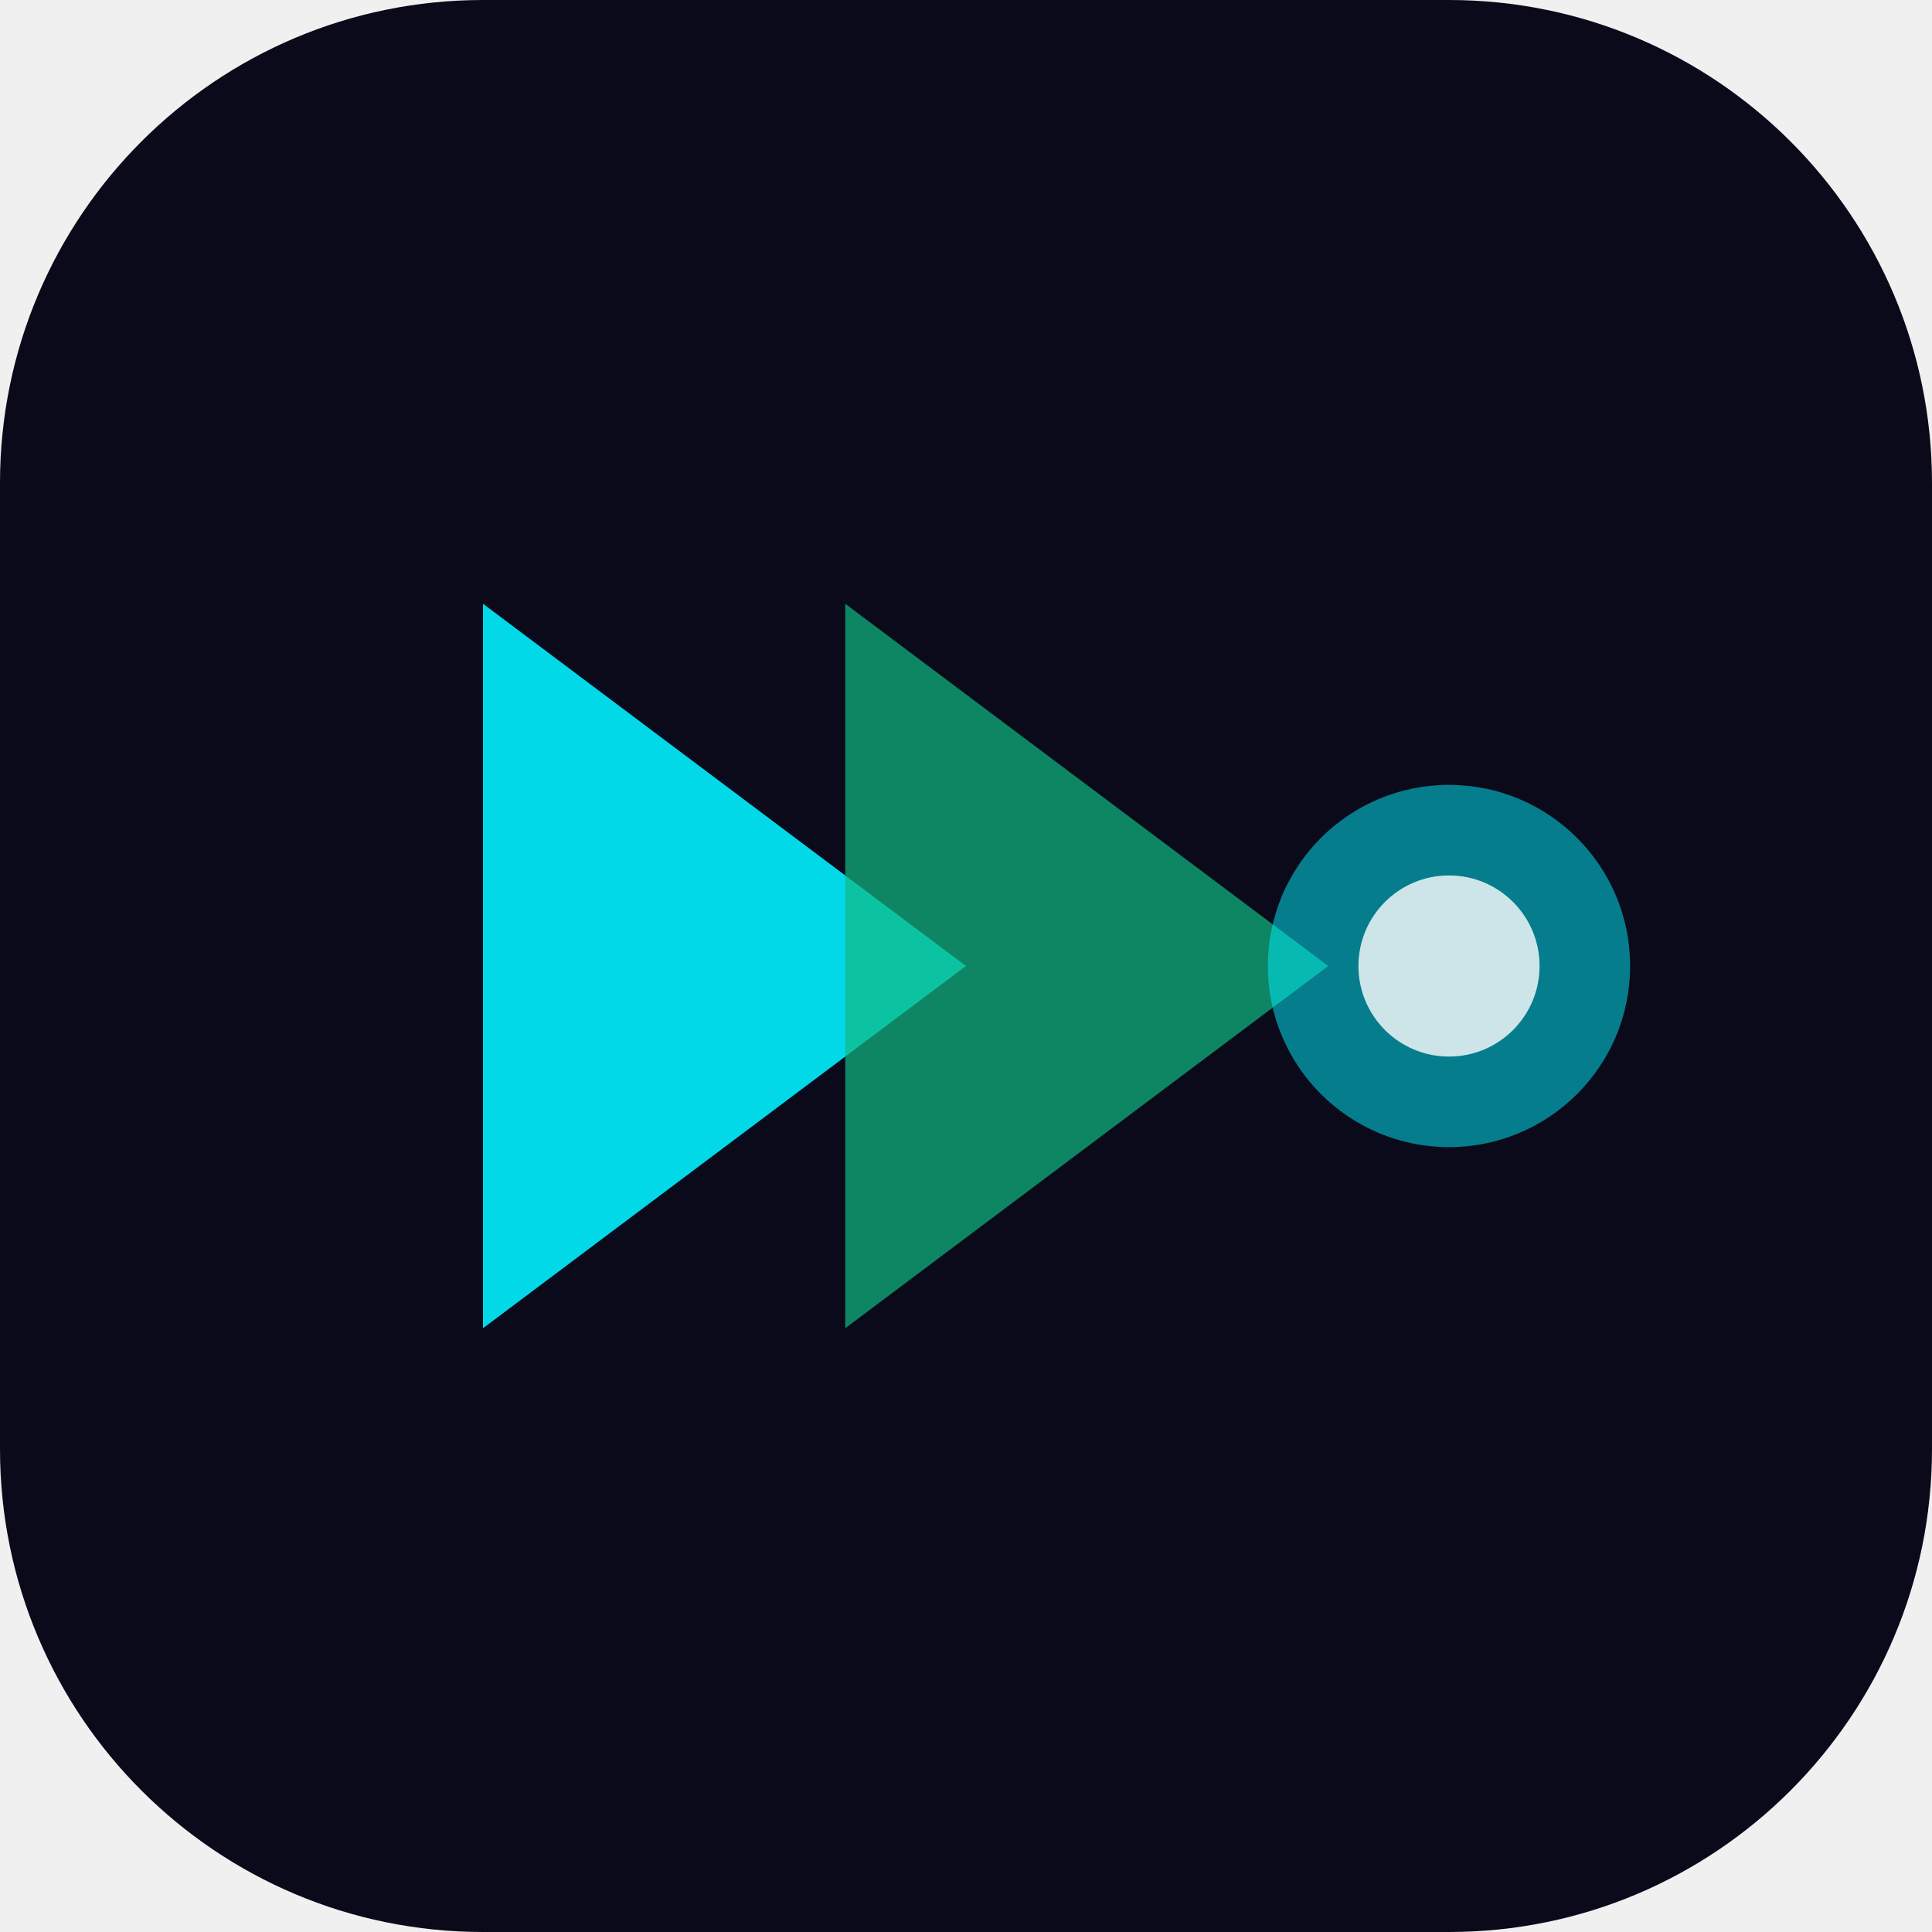
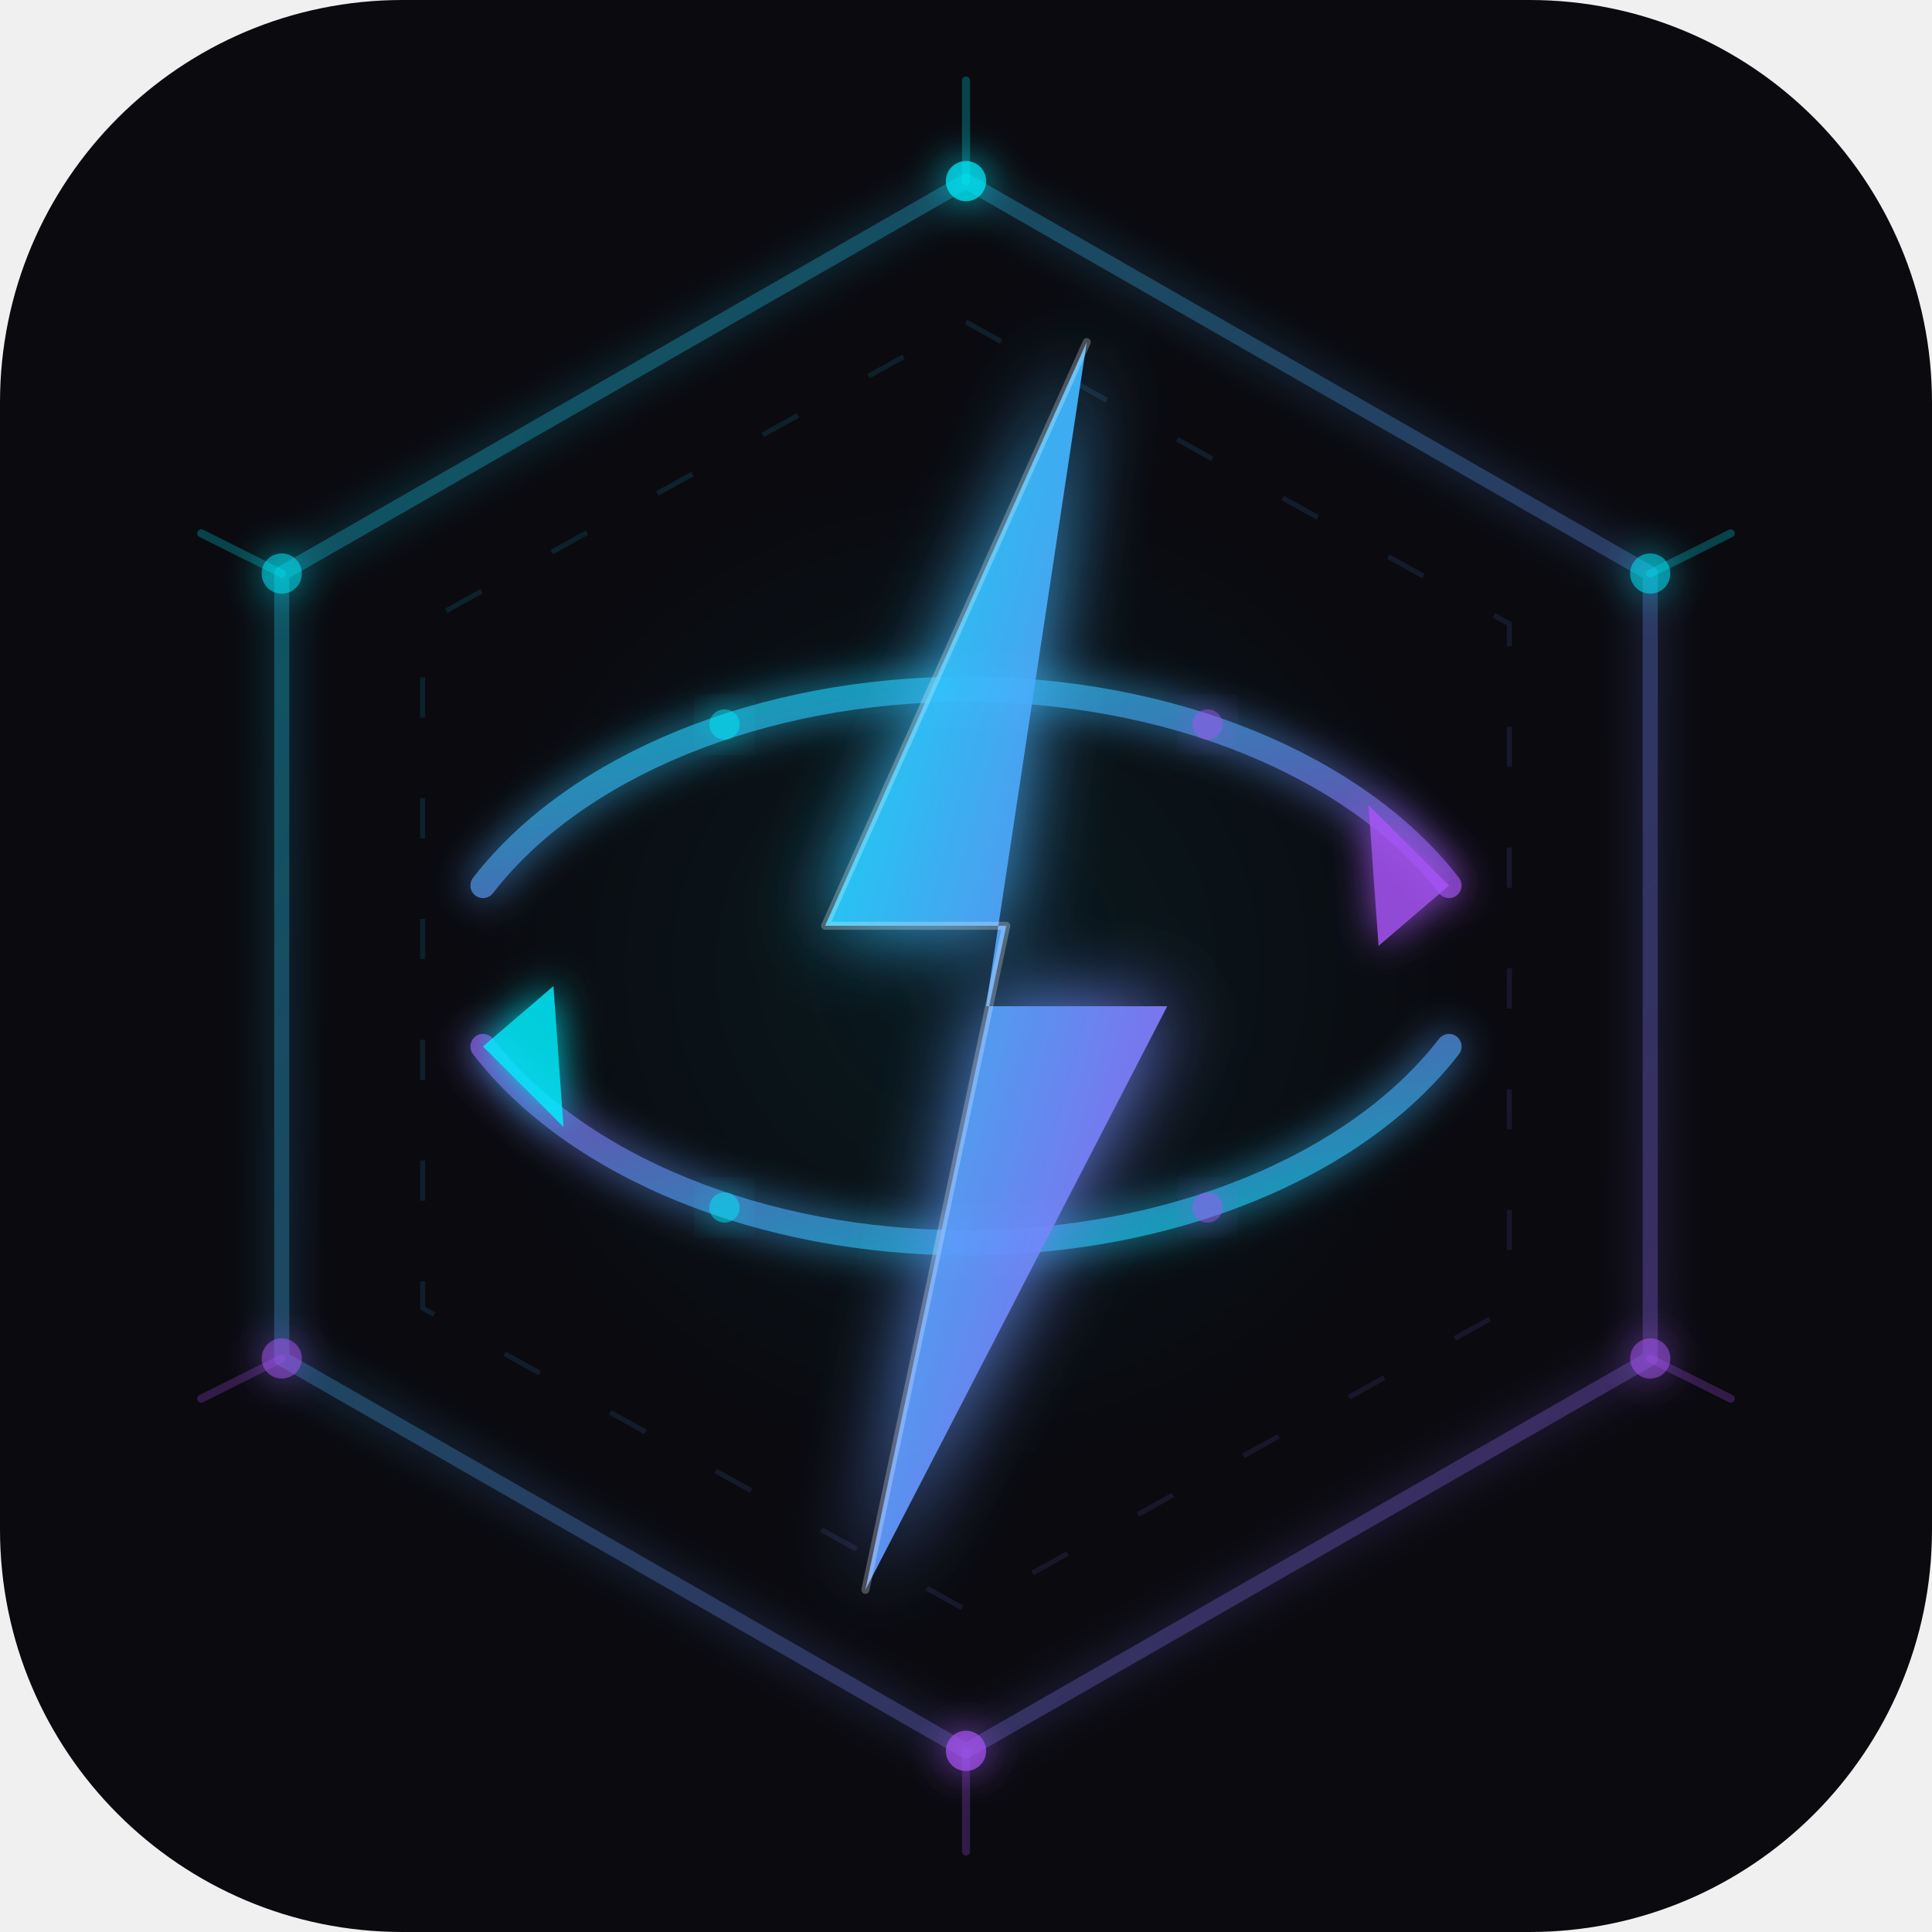
- <svg xmlns="http://www.w3.org/2000/svg" viewBox="0 0 32 32" fill="none">
-   <rect width="32" height="32" rx="8" fill="#0a0a1a" />
-   <path d="M8 22V10l8 6-8 6z" fill="#00f0ff" opacity="0.9" />
-   <path d="M14 22V10l8 6-8 6z" fill="#10b981" opacity="0.7" />
-   <circle cx="24" cy="16" r="3" fill="#00f0ff" opacity="0.5">
-     <animate attributeName="r" values="2;3.5;2" dur="2s" repeatCount="indefinite" />
-   </circle>
-   <circle cx="24" cy="16" r="1.5" fill="#fff" opacity="0.8" />
+ <svg xmlns="http://www.w3.org/2000/svg" width="192" height="192" viewBox="0 0 192 192">
+   <defs>
+     <linearGradient id="grad" x1="0%" y1="0%" x2="100%" y2="100%">
+       <stop offset="0%" stop-color="#00f0ff" />
+       <stop offset="100%" stop-color="#a855f7" />
+     </linearGradient>
+     <linearGradient id="gradRev" x1="100%" y1="100%" x2="0%" y2="0%">
+       <stop offset="0%" stop-color="#00f0ff" />
+       <stop offset="100%" stop-color="#a855f7" />
+     </linearGradient>
+     <radialGradient id="bgGlow" cx="50%" cy="50%" r="35%">
+       <stop offset="0%" stop-color="#00f0ff" stop-opacity="0.07" />
+       <stop offset="100%" stop-color="#00f0ff" stop-opacity="0" />
+     </radialGradient>
+     <filter id="glow" x="-50%" y="-50%" width="200%" height="200%">
+       <feGaussianBlur stdDeviation="2" result="blur" />
+       <feMerge>
+         <feMergeNode in="blur" />
+         <feMergeNode in="SourceGraphic" />
+       </feMerge>
+     </filter>
+     <filter id="glowBolt" x="-50%" y="-50%" width="200%" height="200%">
+       <feGaussianBlur stdDeviation="4" result="blur" />
+       <feMerge>
+         <feMergeNode in="blur" />
+         <feMergeNode in="SourceGraphic" />
+       </feMerge>
+     </filter>
+   </defs>
+   <rect width="192" height="192" rx="40" fill="#0a0a0f" />
+   <circle cx="96" cy="96" r="72" fill="url(#bgGlow)" />
+   <polygon points="96,18 164,57 164,135 96,174 28,135 28,57" fill="none" stroke="url(#grad)" stroke-width="1.5" stroke-linejoin="round" opacity="0.35" filter="url(#glow)" />
+   <polygon points="96,32 150,62 150,130 96,160 42,130 42,62" fill="none" stroke="url(#grad)" stroke-width="0.5" opacity="0.12" stroke-dasharray="4 8" />
+   <g filter="url(#glow)">
+     <circle cx="96" cy="18" r="2" fill="#00f0ff" opacity="0.7" />
+     <circle cx="164" cy="57" r="2" fill="#00f0ff" opacity="0.5" />
+     <circle cx="164" cy="135" r="2" fill="#a855f7" opacity="0.5" />
+     <circle cx="96" cy="174" r="2" fill="#a855f7" opacity="0.7" />
+     <circle cx="28" cy="135" r="2" fill="#a855f7" opacity="0.5" />
+     <circle cx="28" cy="57" r="2" fill="#00f0ff" opacity="0.5" />
+   </g>
+   <g stroke-width="0.8" opacity="0.25" stroke-linecap="round">
+     <line x1="96" y1="18" x2="96" y2="8" stroke="#00f0ff" />
+     <line x1="164" y1="57" x2="172" y2="53" stroke="#00f0ff" />
+     <line x1="164" y1="135" x2="172" y2="139" stroke="#a855f7" />
+     <line x1="96" y1="174" x2="96" y2="184" stroke="#a855f7" />
+     <line x1="28" y1="135" x2="20" y2="139" stroke="#a855f7" />
+     <line x1="28" y1="57" x2="20" y2="53" stroke="#00f0ff" />
+   </g>
+   <path d="M 48 88 A 54 36 0 0 1 144 88" fill="none" stroke="url(#grad)" stroke-width="2.5" stroke-linecap="round" opacity="0.7" filter="url(#glow)" />
+   <polygon points="144,88 136,80 137,94" fill="#a855f7" opacity="0.85" filter="url(#glow)" />
+   <path d="M 144 104 A 54 36 0 0 1 48 104" fill="none" stroke="url(#gradRev)" stroke-width="2.5" stroke-linecap="round" opacity="0.7" filter="url(#glow)" />
+   <polygon points="48,104 56,112 55,98" fill="#00f0ff" opacity="0.85" filter="url(#glow)" />
+   <circle cx="72" cy="72" r="1.5" fill="#00f0ff" opacity="0.5" filter="url(#glow)" />
+   <circle cx="120" cy="72" r="1.5" fill="#a855f7" opacity="0.5" filter="url(#glow)" />
+   <circle cx="120" cy="120" r="1.5" fill="#a855f7" opacity="0.5" filter="url(#glow)" />
+   <circle cx="72" cy="120" r="1.5" fill="#00f0ff" opacity="0.5" filter="url(#glow)" />
+   <path d="M 108 34 L 82 92 L 100 92 L 86 158 L 116 100 L 98 100 Z" fill="url(#grad)" filter="url(#glowBolt)" opacity="0.95" />
+   <path d="M 108 34 L 82 92 L 100 92 L 86 158" fill="none" stroke="#ffffff" stroke-width="0.8" stroke-opacity="0.25" stroke-linecap="round" stroke-linejoin="round" />
</svg>
